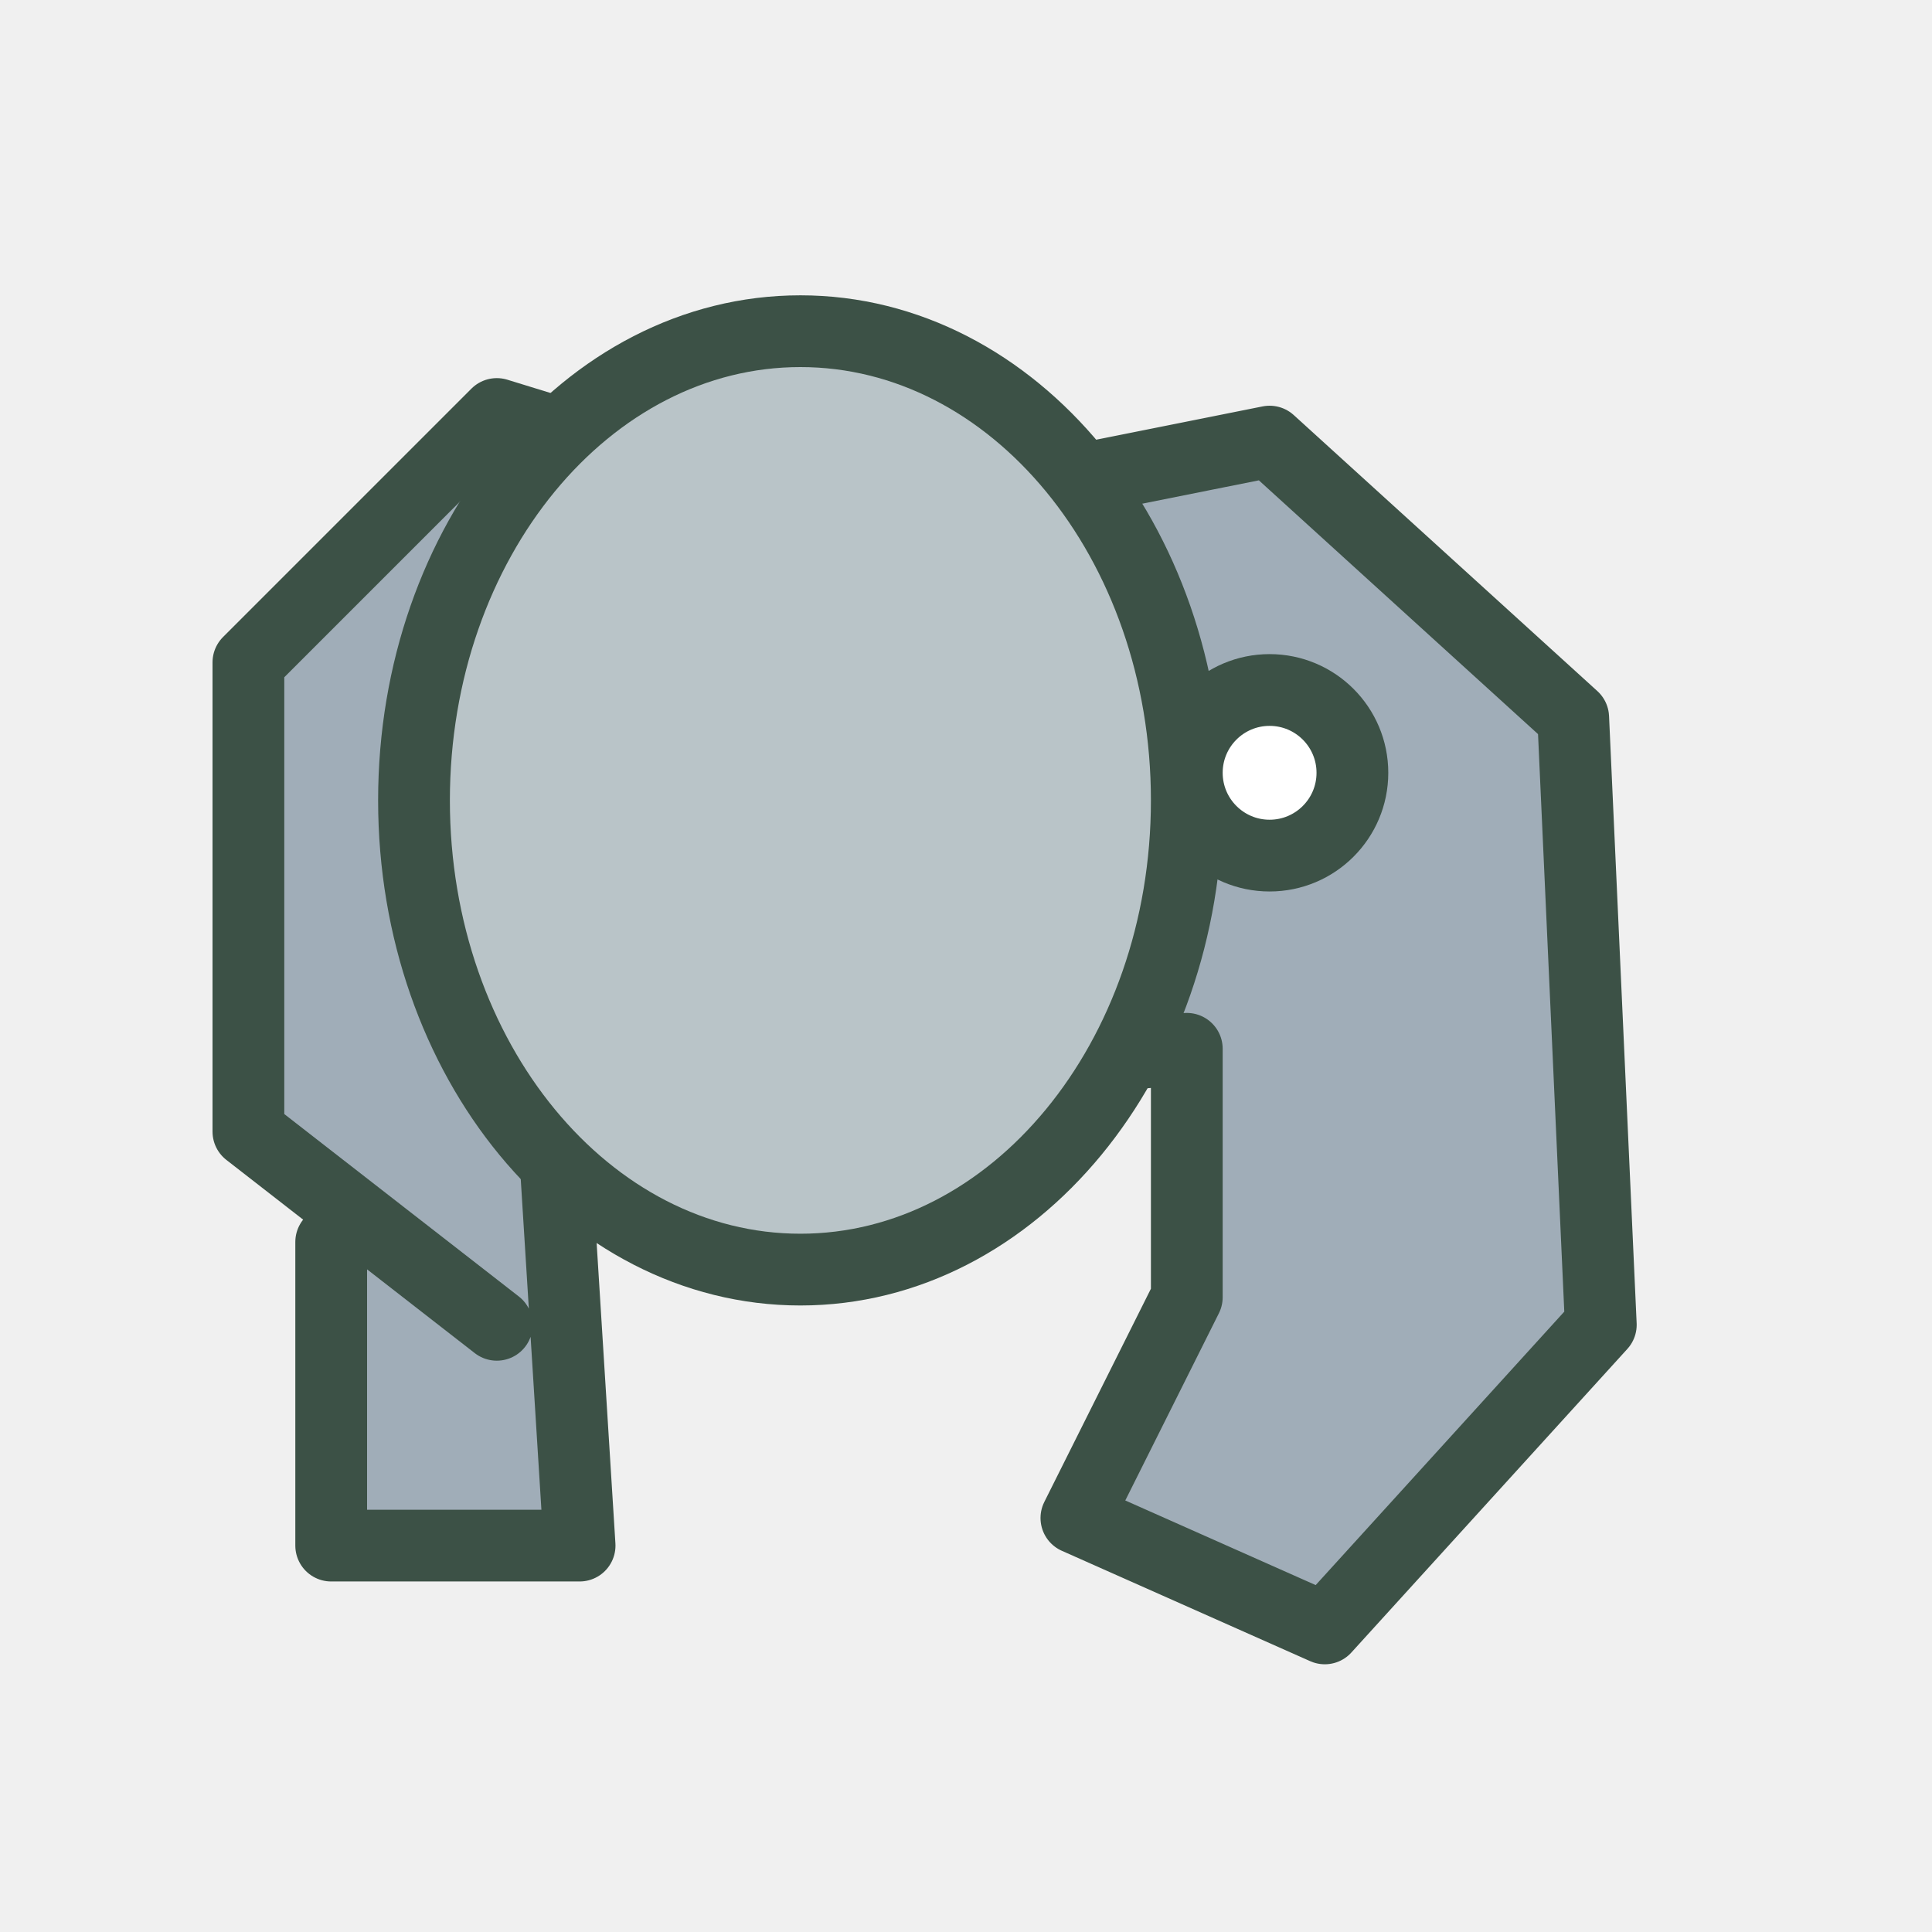
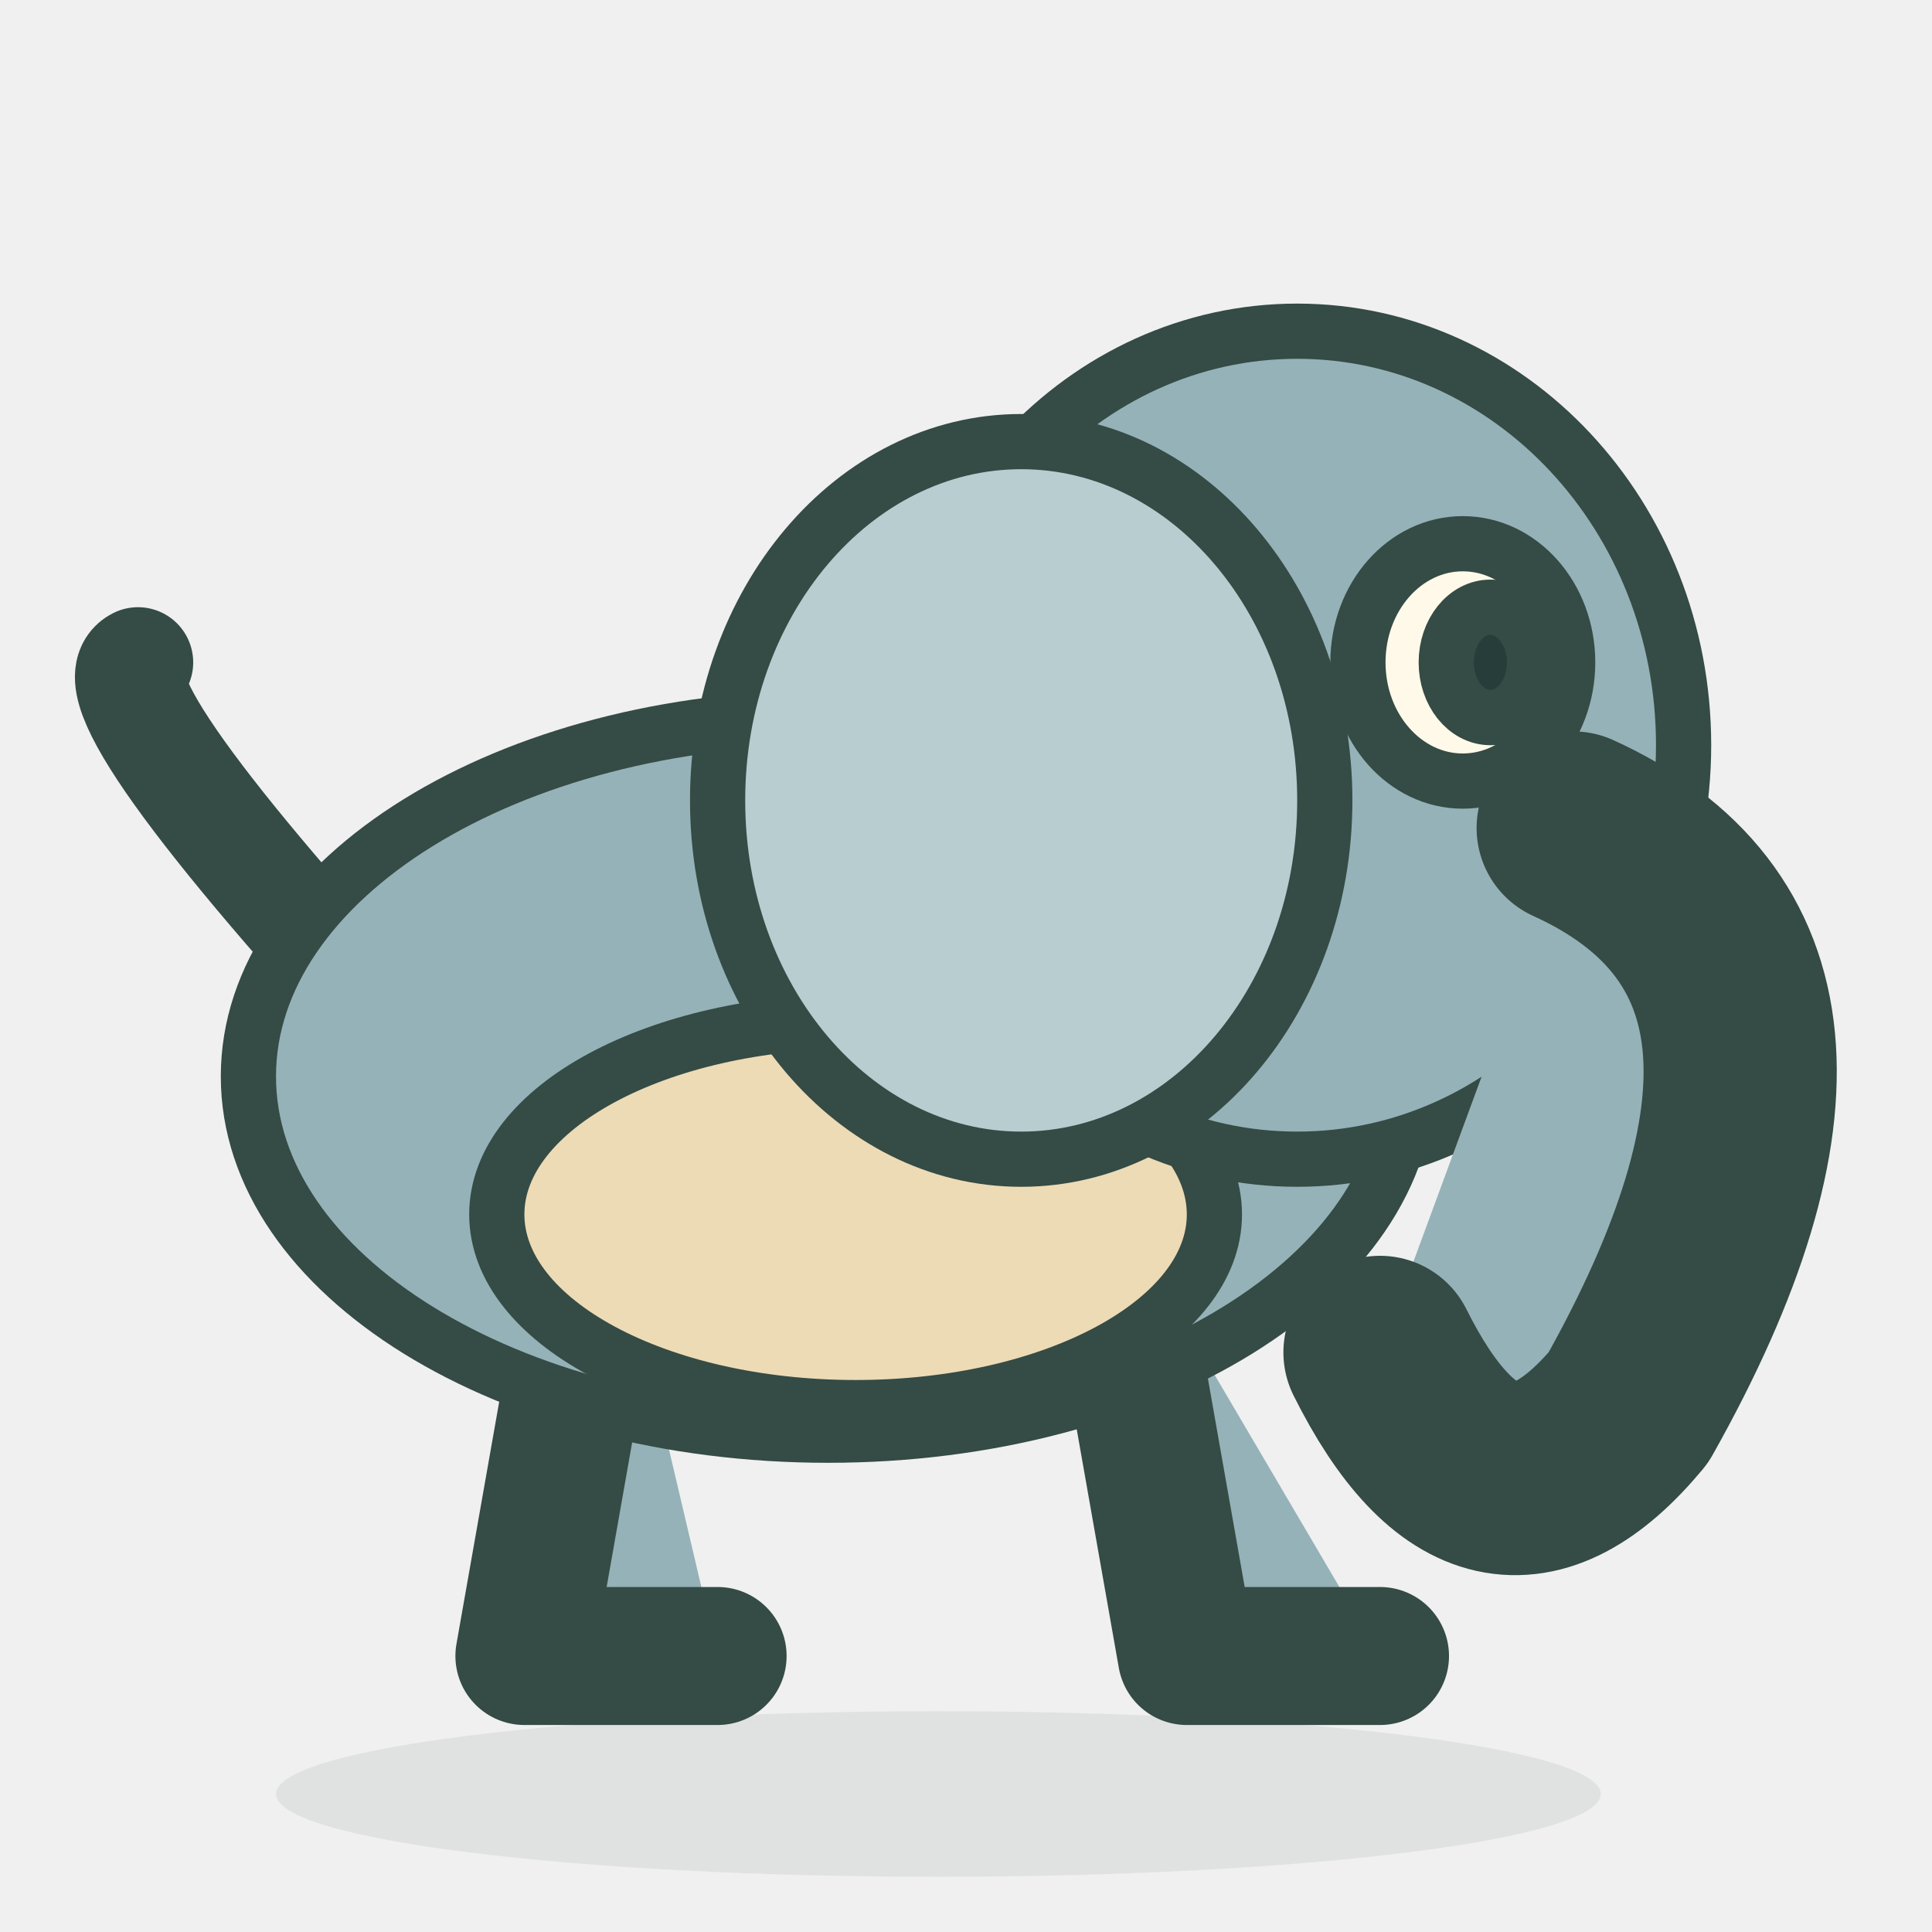
<svg xmlns="http://www.w3.org/2000/svg" viewBox="0 0 70 70">
-   <g stroke="#3c5146" stroke-width="2.6" stroke-linejoin="round" stroke-linecap="round" fill="none">
-     <path d="M18 48L9 41V24L18 15L31 19L46 16L57 26L58 48L48 59L39 55L43 47V38L20 40L21 56H12V45" fill="#a0adb8" />
-     <ellipse cx="29" cy="29" rx="14" ry="17" fill="#b9c4c8" />
-     <circle cx="46" cy="28" r="3" fill="#fff" />
-   </g>
+   <ellipse cx="34" cy="65" rx="24" ry="3" fill="#354b4515" />
+   <path d="M15 38Q3 25 5 24" fill="#95b2b8" stroke="#354b45" stroke-width="4" stroke-linecap="round" stroke-linejoin="round" />
+   <path d="M22 43L19 60L26 60" fill="#95b2b8" stroke="#354b45" stroke-width="5" stroke-linecap="round" stroke-linejoin="round" />
+   <path d="M40 43L43 60L50 60" fill="#95b2b8" stroke="#354b45" stroke-width="5" stroke-linecap="round" stroke-linejoin="round" />
+   <ellipse cx="30" cy="39" rx="21" ry="13" fill="#95b2b8" stroke="#354b45" stroke-width="2" />
+   <ellipse cx="31" cy="44" rx="13" ry="7" fill="#eddbb6" stroke="#354b45" stroke-width="2" />
+   <ellipse cx="47" cy="27" rx="14" ry="15" fill="#95b2b8" stroke="#354b45" stroke-width="2" />
+   <ellipse cx="37" cy="29" rx="11" ry="13" fill="#b7cdd0" stroke="#354b45" stroke-width="2" />
+   <path d="M57 30Q68 35 59 51Q54 57 50 49" fill="#95b2b8" stroke="#354b45" stroke-width="7" stroke-linecap="round" stroke-linejoin="round" />
+   <ellipse cx="53" cy="24" rx="3.8" ry="4.3" fill="#fff9e9" stroke="#354b45" stroke-width="2" />
+   <ellipse cx="54" cy="24" rx="1.6" ry="2" fill="#273d3a" stroke="#354b45" stroke-width="2" />
</svg>
